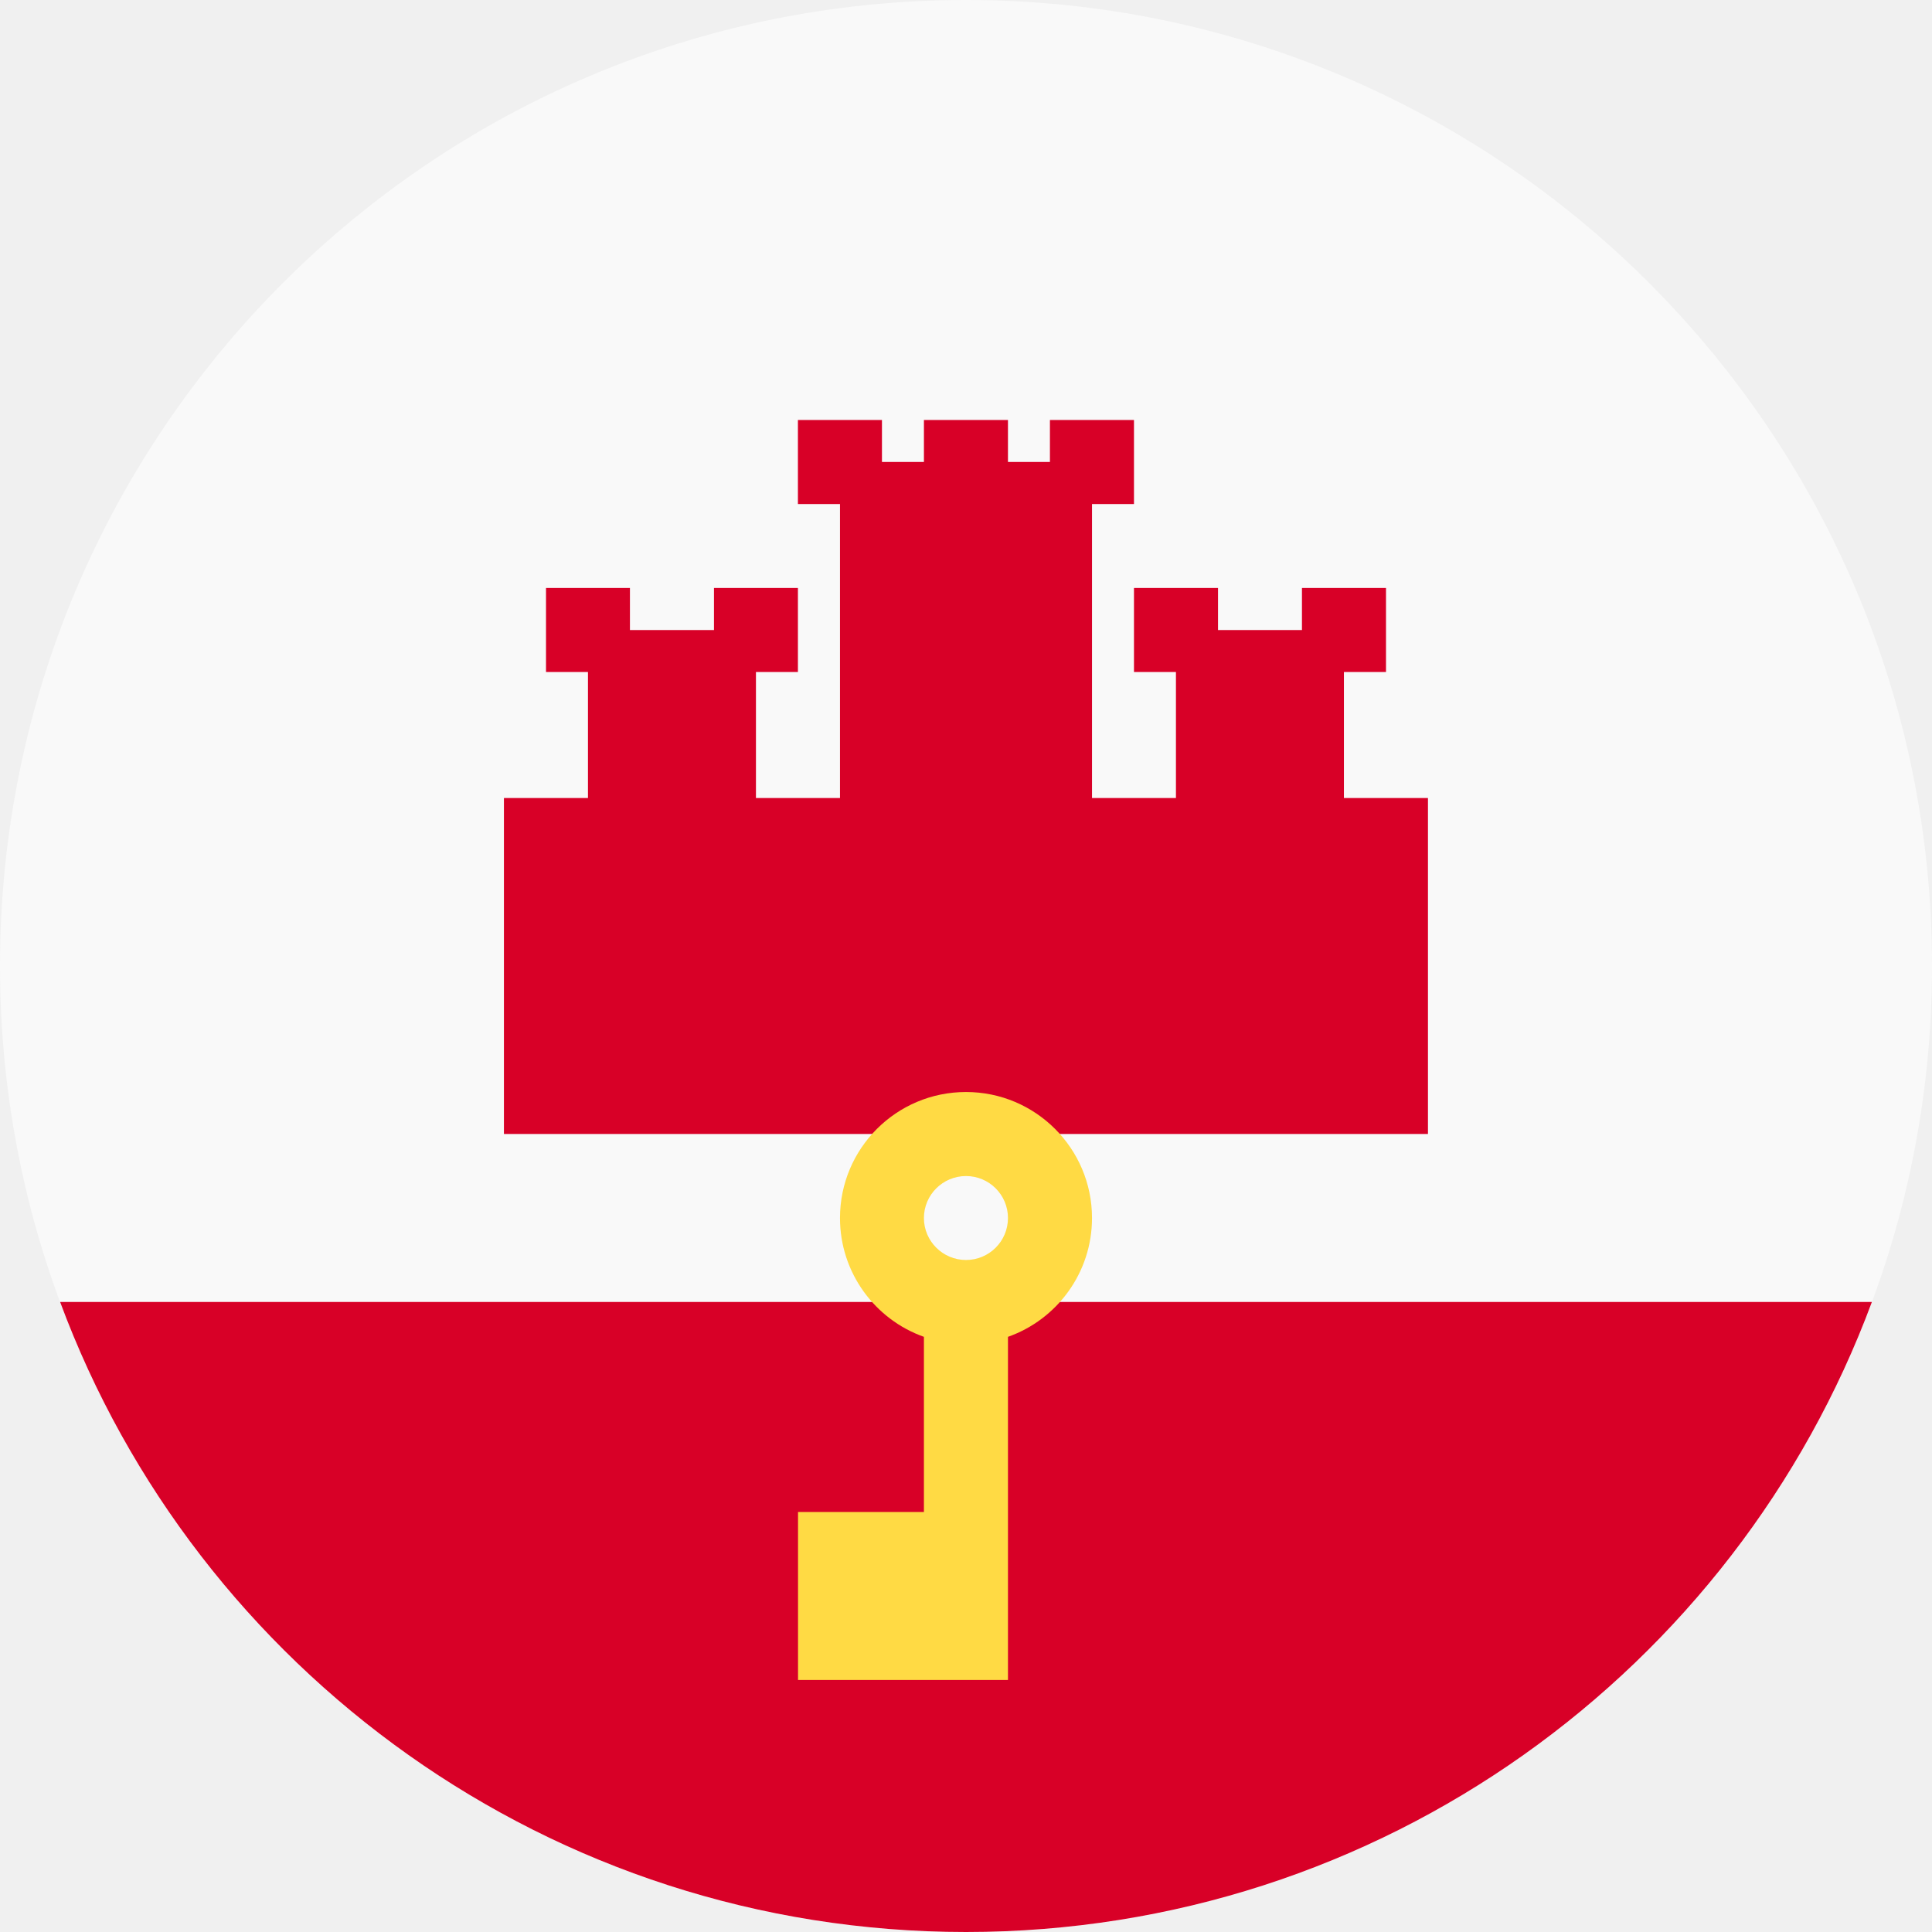
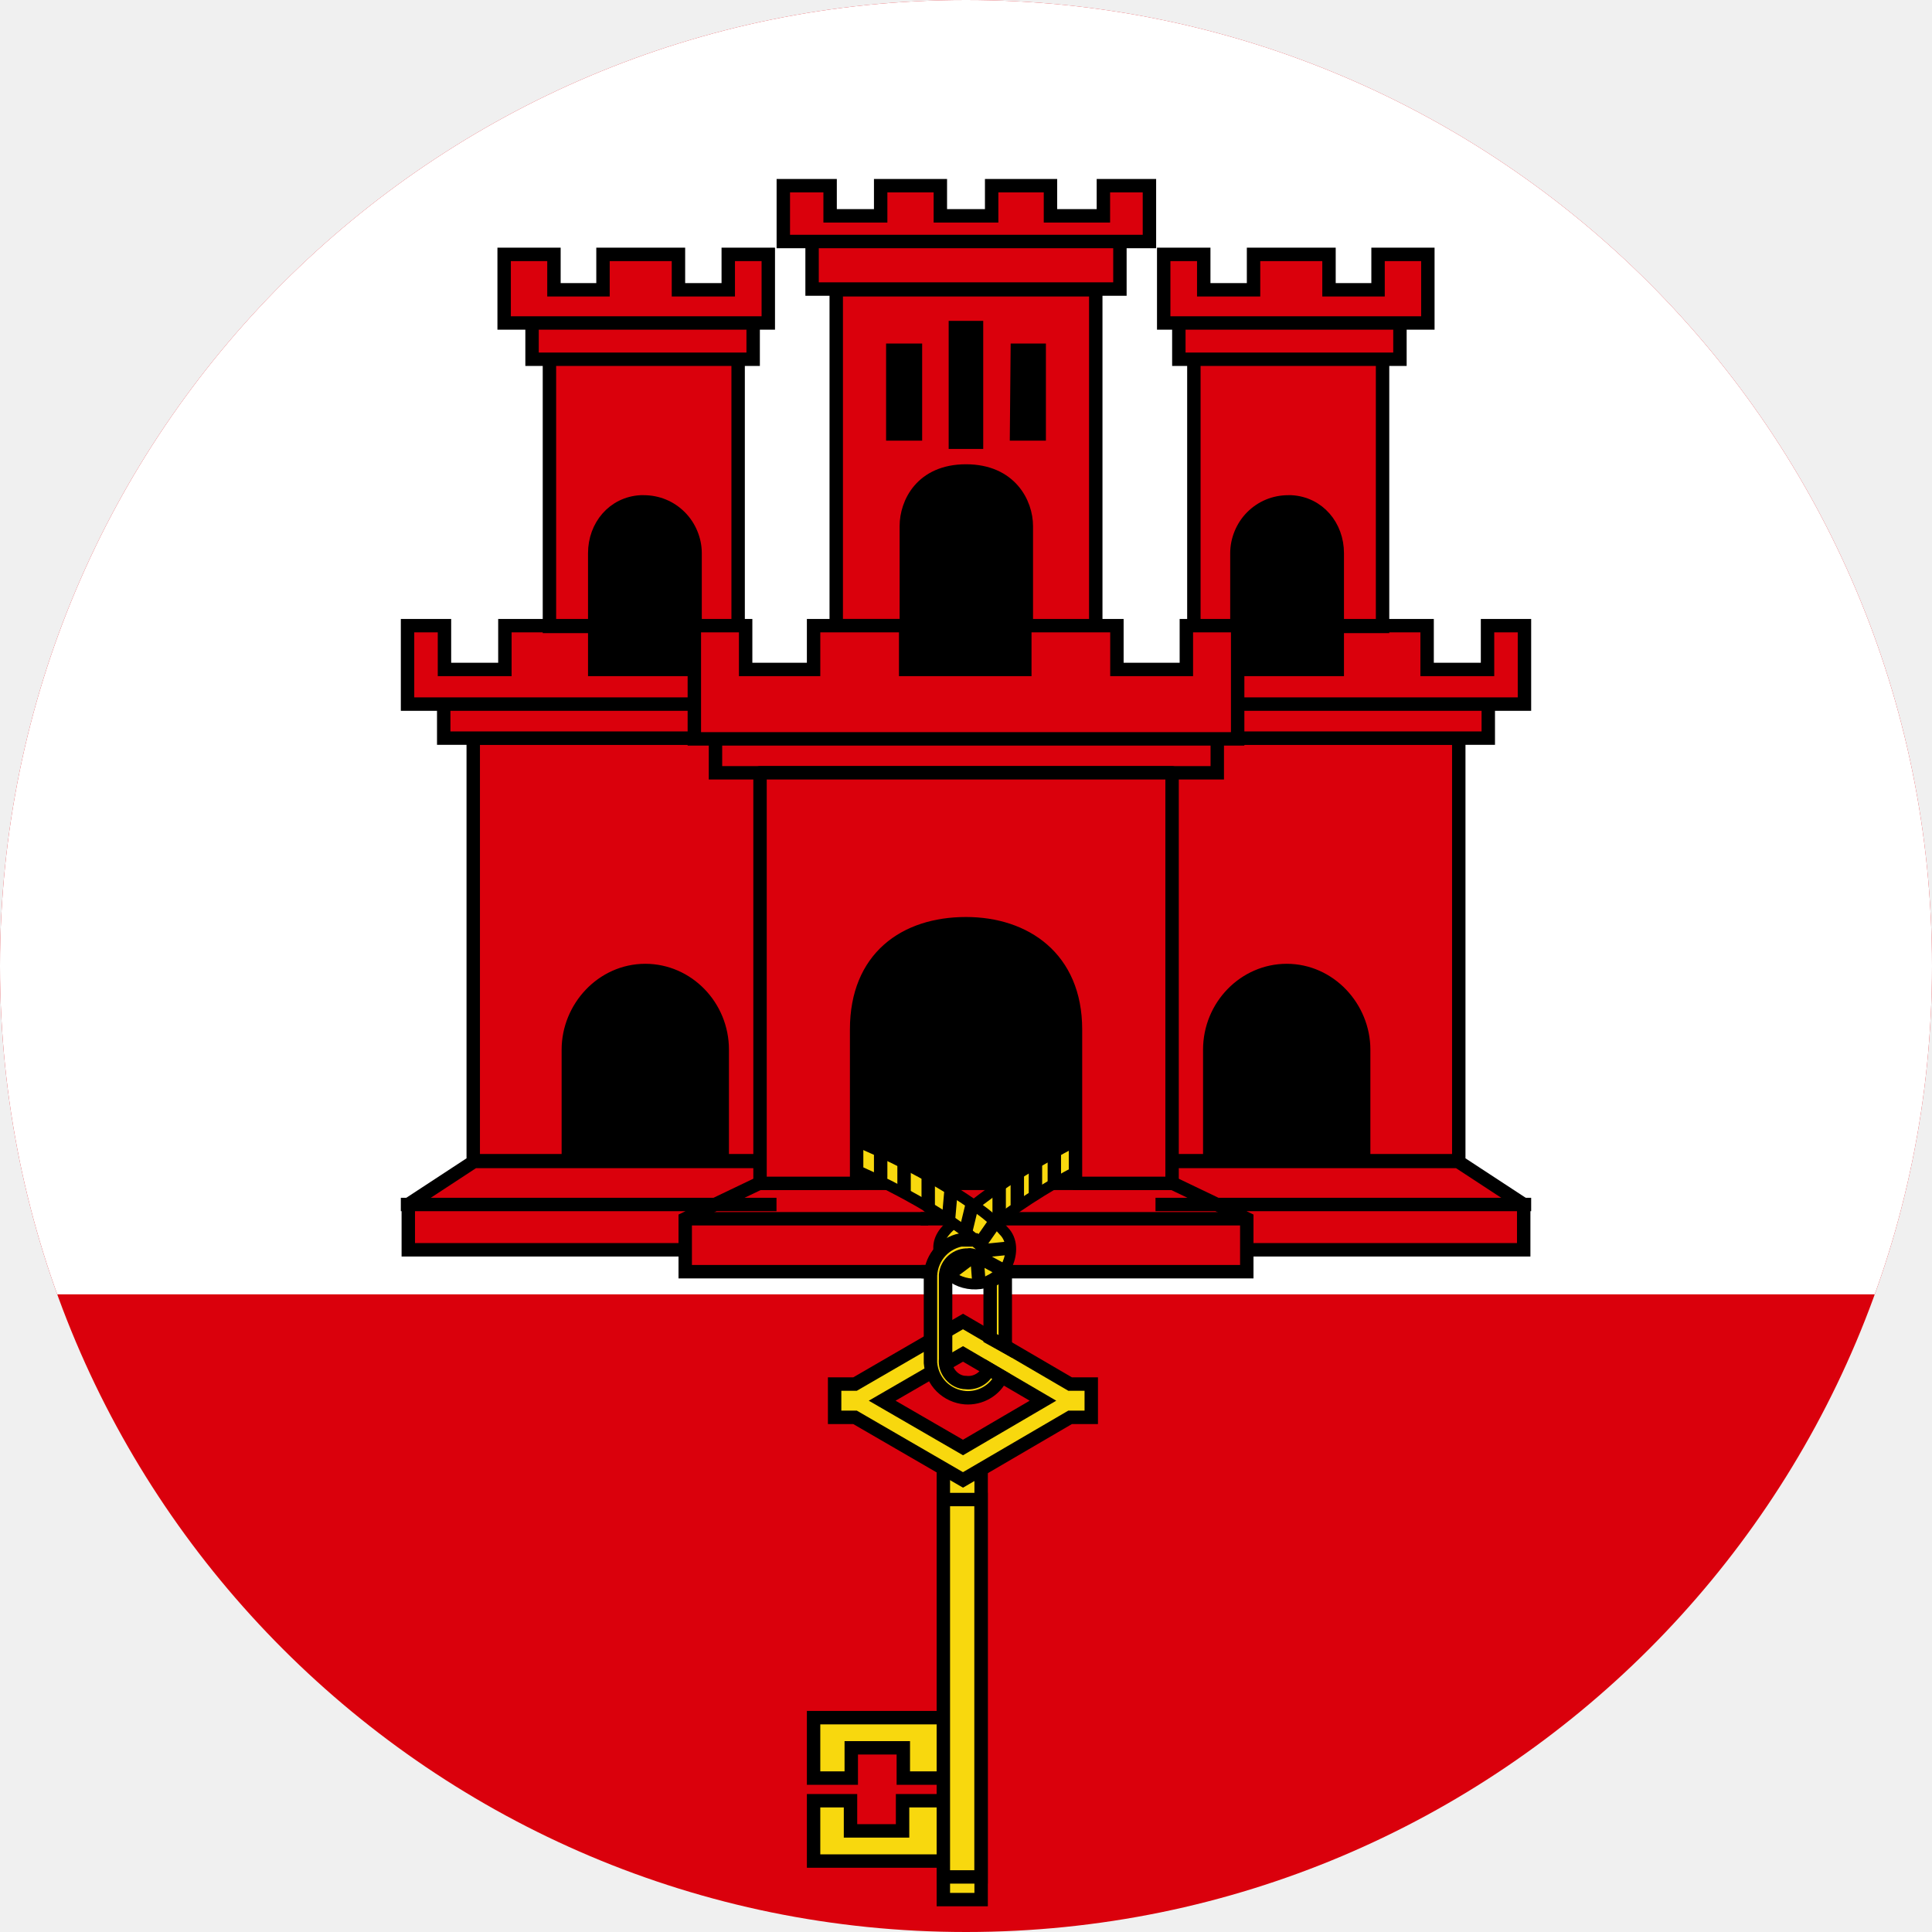
<svg xmlns="http://www.w3.org/2000/svg" width="18" height="18" viewBox="0 0 18 18" fill="none">
-   <g clip-path="url(#clip0_8201_10484)">
-     <path d="M9 18C13.971 18 18 13.971 18 9C18 4.029 13.971 0 9 0C4.029 0 0 4.029 0 9C0 13.971 4.029 18 9 18Z" fill="#F9F9F9" />
-     <path d="M9 18C12.87 18 16.168 15.558 17.44 12.13H0.56C1.831 15.558 5.13 18 9 18Z" fill="#D80027" />
-     <path d="M12.521 7.435V6.261H12.913V5.478H12.13V5.87H11.348V5.478H10.565V6.261H10.956V7.435H10.174V4.696H10.565V3.913H9.782V4.304H9.391V3.913H8.608V4.304H8.217V3.913H7.434V4.696H7.826V7.435H7.043V6.261H7.434V5.478H6.652V5.87H5.869V5.478H5.087V6.261H5.478V7.435H4.695V10.565H13.304V7.435H12.521Z" fill="#D80027" />
-     <path d="M9 10.174C8.351 10.174 7.826 10.7 7.826 11.348C7.826 11.859 8.153 12.294 8.608 12.455V14.087H7.435V15.652H9.391V12.455C9.847 12.294 10.174 11.859 10.174 11.348C10.174 10.7 9.648 10.174 9 10.174ZM9 11.739C8.784 11.739 8.608 11.564 8.608 11.348C8.608 11.132 8.784 10.957 9 10.957C9.216 10.957 9.391 11.132 9.391 11.348C9.391 11.564 9.216 11.739 9 11.739Z" fill="#FFDA44" />
+   <g clip-path="url(#clip0_14_1198)">
+     <path d="M0 0H18V18H0V0Z" fill="#DA000C" />
+     <path d="M0 0H18V12.059H0V0Z" fill="white" />
+     <path d="M4.823 8.177H9.323V11.271H4.823V8.177Z" fill="black" />
+     <path d="M7.158 10.821H4.416L3.804 11.222V11.644H7.158M6.012 9.042C6.406 9.042 6.729 9.373 6.729 9.78V10.814H7.242V6.877H4.409V10.814H5.295V9.78C5.295 9.387 5.611 9.042 6.012 9.042Z" fill="#DA000C" />
+     <path d="M7.158 10.821H4.416L3.804 11.222V11.644H7.158M6.012 9.042C6.406 9.042 6.729 9.373 6.729 9.78V10.814H7.242V6.877H4.409V10.814H5.295V9.78C5.295 9.387 5.611 9.042 6.012 9.042Z" stroke="black" stroke-width="0.125" stroke-linecap="square" />
+     <path d="M5.379 4.219H6.687V6.609H5.379V4.219Z" fill="black" />
+     <path d="M6.68 6.237H5.541V5.829H4.704V6.237H4.141V5.829H3.797V6.56H6.68M4.134 6.56H6.595V6.877H4.134V6.56ZM5.119 3.347V5.836H5.541V5.154C5.541 4.901 5.716 4.69 5.97 4.676H5.998C6.06 4.676 6.123 4.688 6.181 4.712C6.239 4.736 6.291 4.771 6.336 4.816C6.38 4.86 6.415 4.913 6.439 4.971C6.463 5.029 6.476 5.091 6.476 5.154V5.836H6.877V3.347H5.119ZM4.957 3.009V3.347H7.017V3.009H4.957ZM4.697 2.37V3.009H7.158V2.37H6.785V2.7H6.321V2.37H5.618V2.7H5.161V2.37H4.697ZM3.797 11.222H7.172ZM9.352 11.025H7.073L6.384 11.355V11.848H9.352" fill="#DA000C" />
+     <path d="M6.68 6.237H5.541V5.829H4.704V6.237H4.141V5.829H3.797V6.56H6.68M3.797 11.222H7.172M9.352 11.025H7.073L6.384 11.355V11.848H9.352M4.134 6.56H6.595V6.877H4.134V6.56ZM5.119 3.347V5.836H5.541V5.154C5.541 4.901 5.716 4.69 5.97 4.676H5.998C6.06 4.676 6.123 4.688 6.181 4.712C6.239 4.736 6.291 4.771 6.336 4.816C6.38 4.86 6.415 4.913 6.439 4.971C6.463 5.029 6.476 5.091 6.476 5.154V5.836H6.877V3.347H5.119ZM4.957 3.009V3.347H7.017V3.009H4.957ZM4.697 2.37V3.009H7.158V2.37H6.785V2.7H6.321V2.37H5.618V2.7H5.161V2.37H4.697Z" stroke="black" stroke-width="0.125" stroke-linecap="square" />
+     <path d="M6.384 11.355H9.422Z" fill="#DA000C" />
+     <path d="M6.384 11.355H9.422" stroke="black" stroke-width="0.125" />
+     <path d="M13.177 8.177H8.677V11.271H13.177V8.177Z" fill="black" />
+     <path d="M10.842 10.821H13.584L14.196 11.222V11.644H10.842M11.988 9.042C11.595 9.042 11.271 9.373 11.271 9.78V10.814H10.758V6.877H13.591V10.814H12.705V9.78C12.705 9.387 12.389 9.042 11.988 9.042Z" fill="#DA000C" />
+     <path d="M10.842 10.821H13.584L14.196 11.222V11.644H10.842M11.988 9.042C11.595 9.042 11.271 9.373 11.271 9.78V10.814H10.758V6.877H13.591V10.814H12.705V9.78C12.705 9.387 12.389 9.042 11.988 9.042Z" stroke="black" stroke-width="0.125" stroke-linecap="square" />
+     <path d="M12.621 4.219H11.313V6.609H12.621V4.219Z" fill="black" />
+     <path d="M11.32 6.237H12.459V5.829H13.296V6.237H13.859V5.829H14.203V6.56H11.32M13.866 6.56H11.405V6.877H13.866V6.56ZM12.881 3.347V5.836H12.459V5.154C12.459 4.901 12.284 4.69 12.03 4.676H12.002C11.94 4.676 11.877 4.688 11.819 4.712C11.761 4.736 11.709 4.771 11.664 4.816C11.62 4.86 11.585 4.913 11.561 4.971C11.537 5.029 11.524 5.091 11.524 5.154V5.836H11.123V3.347H12.881ZM13.043 3.009V3.347H10.983V3.009H13.043ZM13.303 2.37V3.009H10.842V2.37H11.215V2.7H11.679V2.37H12.382V2.7H12.839V2.37H13.303ZM14.203 11.222H10.828ZM8.648 11.025H10.927L11.616 11.355V11.848H8.648" fill="#DA000C" />
+     <path d="M11.32 6.237H12.459V5.829H13.296V6.237H13.859V5.829H14.203V6.56H11.32M14.203 11.222H10.828M8.648 11.025H10.927L11.616 11.355V11.848H8.648M13.866 6.56H11.405V6.877H13.866V6.56ZM12.881 3.347V5.836H12.459V5.154C12.459 4.901 12.284 4.69 12.03 4.676H12.002C11.94 4.676 11.877 4.688 11.819 4.712C11.761 4.736 11.709 4.771 11.664 4.816C11.62 4.86 11.585 4.913 11.561 4.971C11.537 5.029 11.524 5.091 11.524 5.154V5.836H11.123V3.347H12.881ZM13.043 3.009V3.347H10.983V3.009H13.043ZM13.303 2.37V3.009H10.842V2.37H11.215V2.7H11.679V2.37H12.382V2.7H12.839V2.37H13.303Z" stroke="black" stroke-width="0.125" stroke-linecap="square" />
+     <path d="M11.616 11.355H8.578Z" fill="#DA000C" />
+     <path d="M11.616 11.355H8.578" stroke="black" stroke-width="0.125" />
+     <path d="M10.216 10.547C10.026 10.617 9.865 10.716 9.689 10.814C9.47 10.939 9.261 11.08 9.063 11.236C8.993 11.285 8.922 11.334 8.873 11.405C8.803 11.461 8.733 11.545 8.747 11.651C8.747 11.693 8.803 11.595 8.845 11.588C8.912 11.552 8.989 11.542 9.063 11.559C9.155 11.461 9.274 11.398 9.372 11.32C9.659 11.113 9.965 10.934 10.287 10.786L10.216 10.547Z" fill="#F8D80E" stroke="black" stroke-width="0.1" stroke-linecap="round" />
+     <path d="M9.309 11.067V11.341ZM9.478 10.948V11.222ZM9.647 10.842V11.109ZM9.823 10.737V11.018Z" fill="#F8D80E" />
+     <path d="M9.309 11.067V11.341M9.478 10.948V11.222M9.647 10.842V11.109M9.823 10.737V11.018" stroke="black" stroke-width="0.125" stroke-linecap="round" />
+     <path d="M7.798 10.561L7.713 10.793C8.102 10.942 8.474 11.13 8.824 11.355C8.944 11.44 9.07 11.517 9.162 11.63C9.183 11.686 9.126 11.735 9.07 11.714C9.021 11.7 8.965 11.679 8.915 11.714C8.838 11.749 8.768 11.869 8.88 11.904C9.049 12.016 9.309 11.967 9.387 11.777C9.429 11.679 9.436 11.552 9.351 11.468C9.211 11.306 9.014 11.187 8.831 11.067C8.503 10.867 8.157 10.698 7.798 10.561Z" fill="#F8D80E" stroke="black" stroke-width="0.1" stroke-linecap="round" />
+     <path d="M8.859 11.109L8.838 11.348ZM9.056 11.229L9 11.461ZM9.267 11.391L9.14 11.573ZM9.33 11.827L9.148 11.728ZM9.387 11.63L9.176 11.651ZM9.119 11.932L9.105 11.749ZM9.035 11.728L8.866 11.855ZM8.205 10.751V10.969ZM8.648 10.99V11.236ZM8.423 10.87V11.102Z" fill="#F8D80E" />
+     <path d="M8.859 11.109L8.838 11.348M9.056 11.229L9 11.461M9.267 11.391L9.14 11.573M9.33 11.827L9.148 11.728M9.387 11.63L9.176 11.651M9.119 11.932L9.105 11.749M9.035 11.728L8.866 11.855M8.205 10.751V10.969M8.648 10.99V11.236M8.423 10.87V11.102" stroke="black" stroke-width="0.125" stroke-linecap="round" />
+     <path d="M7.58 16.003V16.566H7.931V16.284H8.416V16.566H8.796V16.003H7.58ZM7.58 16.777V17.339H8.789V16.777H8.409V17.058H7.924V16.777H7.58Z" fill="#F8D80E" stroke="black" stroke-width="0.125" />
+     <path d="M8.789 13.62H9.141V17.698H8.789V13.62Z" fill="#F8D80E" stroke="black" stroke-width="0.125" />
+     <path d="M8.789 13.971H9.14V17.487H8.789V13.971ZM8.972 12.614L9.717 13.05L8.972 13.486L8.219 13.05L8.972 12.614ZM7.966 12.895H7.776V13.205H7.966L8.972 13.788L9.97 13.205H10.167V12.895H9.97L8.972 12.312L7.966 12.895Z" fill="#F8D80E" stroke="black" stroke-width="0.125" />
+     <path d="M8.951 11.552C8.869 11.569 8.796 11.614 8.744 11.68C8.693 11.746 8.666 11.828 8.669 11.911V12.698C8.676 12.782 8.712 12.861 8.771 12.92C8.831 12.979 8.909 13.015 8.993 13.022C9.062 13.027 9.132 13.011 9.192 12.976C9.253 12.941 9.301 12.888 9.33 12.825L9.211 12.755C9.194 12.796 9.165 12.831 9.127 12.853C9.089 12.876 9.044 12.886 9 12.881C8.887 12.881 8.796 12.769 8.81 12.663V11.876C8.815 11.824 8.84 11.777 8.879 11.743C8.919 11.709 8.969 11.691 9.021 11.693C9.063 11.679 9.127 11.742 9.155 11.693C9.197 11.63 9.127 11.588 9.084 11.552H8.951ZM9.359 11.827C9.324 11.875 9.278 11.913 9.225 11.939V12.466L9.366 12.544V11.827H9.359Z" fill="#F8D80E" stroke="black" stroke-width="0.125" />
+     <path d="M7.931 2.7H9.991V6.441H7.931V2.7Z" fill="black" />
+     <path d="M7.791 2.7V5.829H8.444V4.901C8.444 4.69 8.585 4.388 9 4.388C9.415 4.388 9.562 4.69 9.562 4.901V5.836H10.209V2.7H7.791ZM8.901 3.052H9.098V4.12H8.901V3.052ZM8.318 3.263H8.529V4.043H8.318V3.263ZM9.478 3.263H9.682V4.043H9.471L9.478 3.263ZM7.566 2.25V2.693H10.434V2.25H7.566ZM7.298 1.73V2.25H10.709V1.73H10.28V2.011H9.787V1.73H9.239V2.011H8.761V1.73H8.205V2.011H7.734V1.73H7.298ZM6.666 6.877V7.2H11.341V6.877H6.666Z" fill="#DA000C" stroke="black" stroke-width="0.125" />
+     <path d="M6.469 5.829V6.884H11.531V5.829H11.053V6.237H10.406V5.829H9.548V6.237H8.438V5.829H7.58V6.237H6.947V5.829H6.469Z" fill="#DA000C" stroke="black" stroke-width="0.125" />
+     <path d="M7.081 7.2V11.025H7.981V9.591C7.981 8.923 8.431 8.606 9 8.606C9.549 8.606 10.02 8.923 10.02 9.591V11.025H10.92V7.2H7.081Z" fill="#DA000C" stroke="black" stroke-width="0.125" stroke-linejoin="round" />
  </g>
  <defs>
-     <clipPath id="clip0_8201_10484">
-       <rect width="18" height="18" fill="white" />
+     <clipPath id="clip0_14_1198">
+       <rect width="18" height="18" rx="9" fill="white" />
    </clipPath>
  </defs>
</svg>
